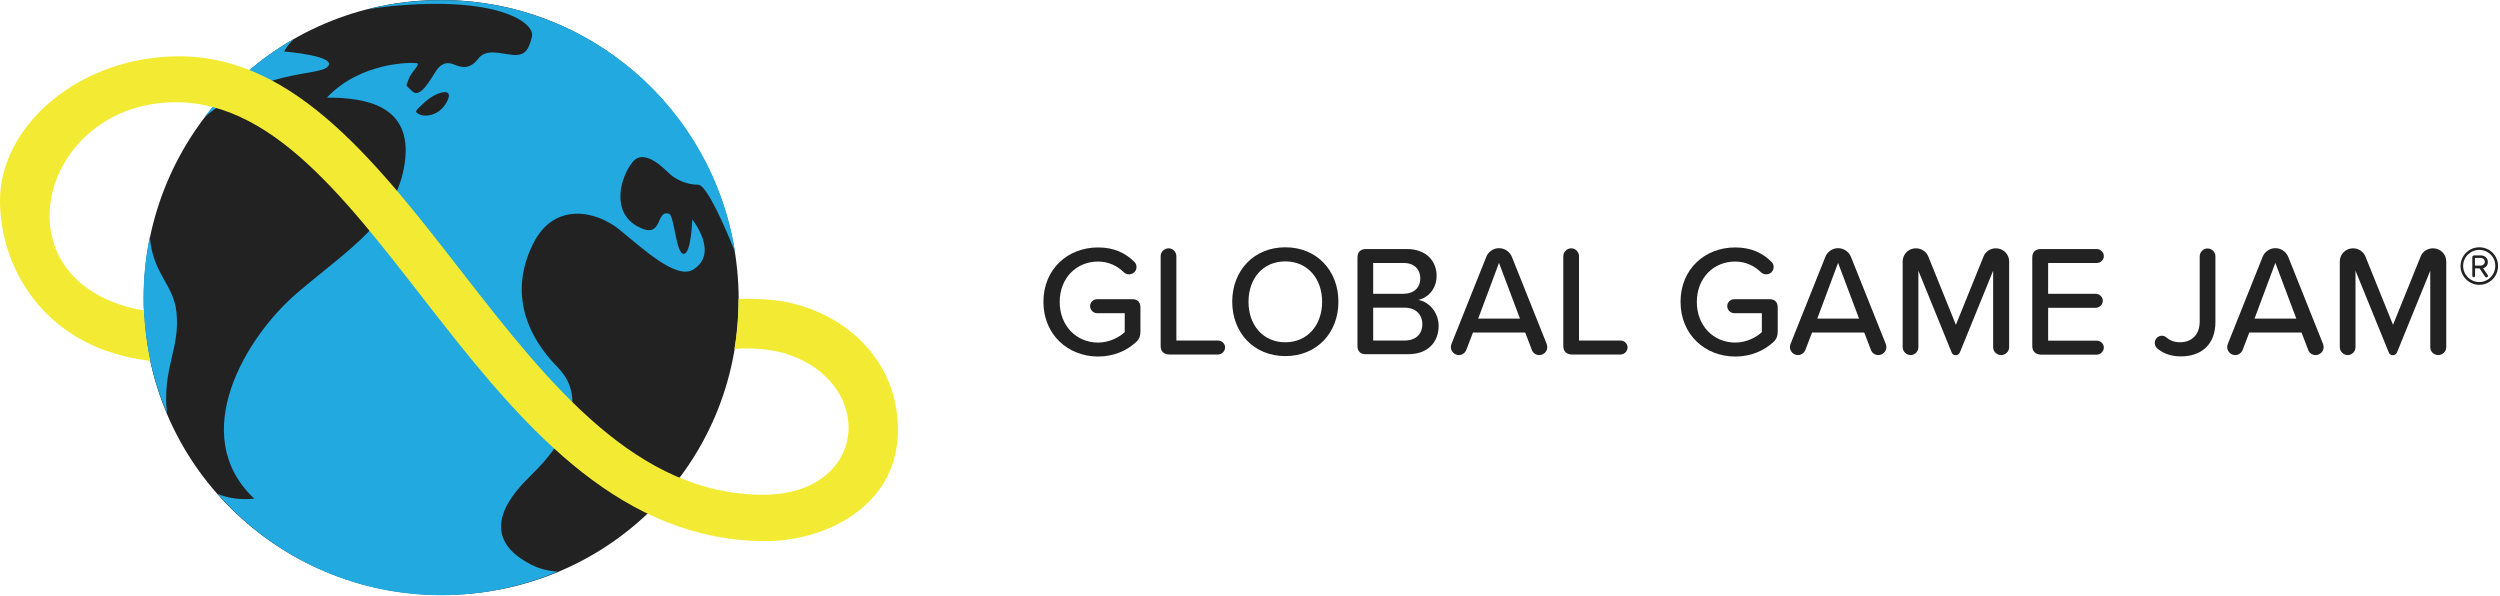
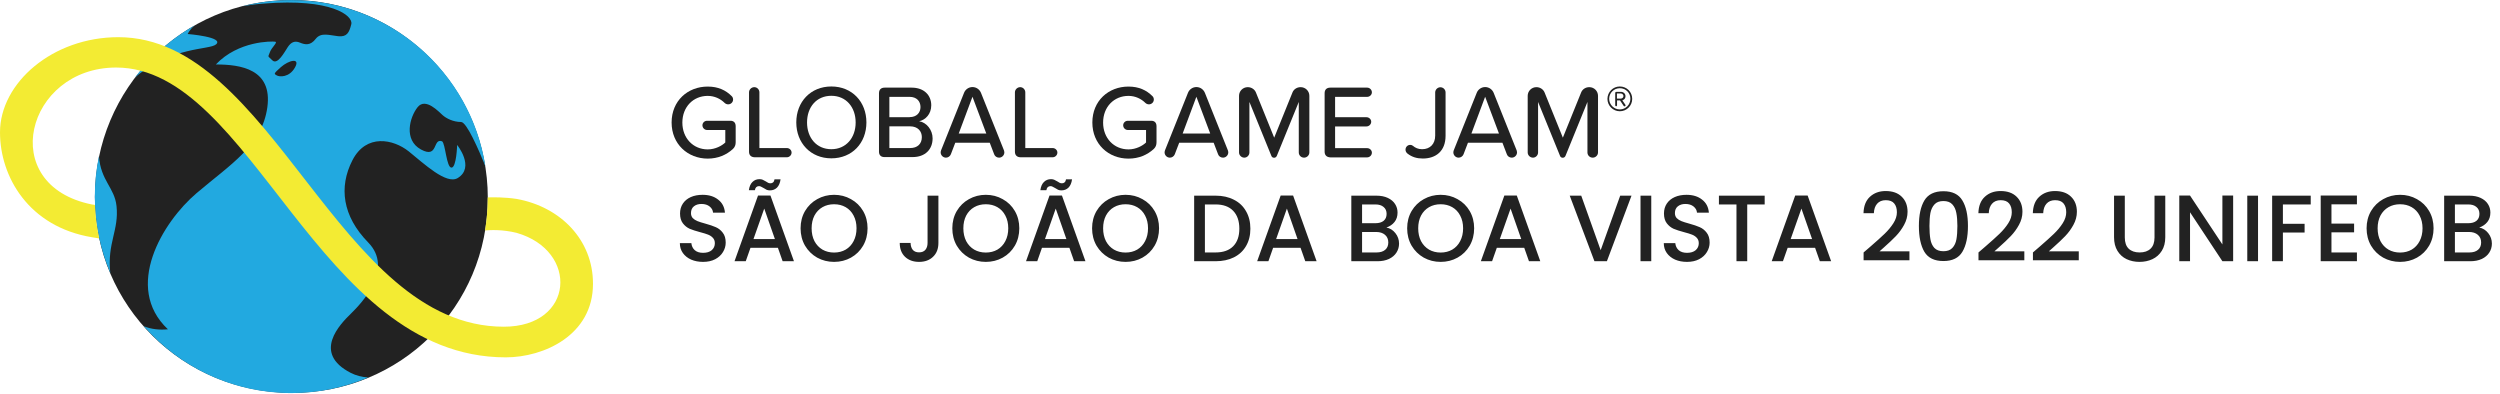
- <svg xmlns="http://www.w3.org/2000/svg" width="210" height="50" viewBox="0 0 210 50" fill="none">
+ <svg xmlns="http://www.w3.org/2000/svg" width="318" height="50" viewBox="0 0 318 50" fill="none">
  <path fill-rule="evenodd" clip-rule="evenodd" d="M62.048 25.183C62.048 39.027 50.965 49.976 37.133 49.976C23.302 49.976 12.072 38.93 12.072 25.085C12.072 11.241 23.216 0 37.048 0C50.88 0 62.048 11.351 62.048 25.183Z" fill="#222222" />
  <path fill-rule="evenodd" clip-rule="evenodd" d="M14.822 26.21C14.577 23.864 12.818 23.008 12.585 19.868C12.243 21.518 12.06 23.241 12.06 24.988C12.06 28.433 12.757 31.72 14.027 34.714C13.612 30.914 15.151 29.301 14.822 26.21Z" fill="#22A9E0" />
  <path fill-rule="evenodd" clip-rule="evenodd" d="M24.743 3.238C21.799 4.912 19.22 7.16 17.168 9.848C21.884 5.865 26.637 6.378 27.48 5.645C28.556 4.704 23.876 4.326 23.876 4.326C23.876 4.326 24.059 3.849 24.743 3.238Z" fill="#22A9E0" />
  <path fill-rule="evenodd" clip-rule="evenodd" d="M44.624 47.434C39.663 44.892 43.267 41.227 44.66 39.87C46.053 38.514 50.11 34.189 46.835 30.841C43.561 27.493 43.072 23.802 44.831 20.381C46.591 16.96 50.049 17.705 51.992 19.257C53.934 20.821 56.769 23.509 58.211 22.654C60.459 21.285 58.15 18.438 58.15 18.438C58.15 18.438 58.065 21.322 57.429 21.322C56.782 21.322 56.659 18.255 56.232 17.974C55.01 17.522 55.779 20.235 53.544 19.013C51.307 17.791 52.114 14.883 53.128 13.624C54.142 12.366 55.841 14.247 56.305 14.65C56.757 15.054 57.649 15.518 58.651 15.518C59.36 15.518 60.899 19.062 61.742 21.151C59.885 9.176 49.536 0.012 37.048 0.012C34.91 0.012 32.832 0.281 30.841 0.794C31.659 0.648 32.576 0.525 33.602 0.452C42.094 -0.232 44.953 1.979 44.685 3.079C44.416 4.179 44.11 4.717 43.023 4.607C41.948 4.497 40.836 4.069 40.164 4.936C39.492 5.816 38.832 5.706 38.16 5.425C37.488 5.144 37.023 5.364 36.608 5.987C36.193 6.61 35.3 8.321 34.641 7.673C33.981 7.026 34.103 7.319 34.311 6.684C34.519 6.036 35.398 5.364 34.995 5.303C34.592 5.242 30.327 5.169 27.456 8.199C30.608 8.199 34.677 8.785 34.005 13.649C33.333 18.512 29.326 20.894 25 24.572C20.674 28.25 15.665 36.535 21.359 41.887C20.271 41.997 19.233 41.874 18.292 41.496C22.874 46.713 29.582 50 37.072 50C40.53 50 43.829 49.291 46.835 48.02C46.041 47.959 45.296 47.776 44.624 47.434ZM37.524 8.578C36.803 9.873 35.545 9.8 35.203 9.592C34.861 9.384 34.739 9.421 35.728 8.541C36.718 7.661 38.245 7.282 37.524 8.578Z" fill="#22A9E0" />
  <path fill-rule="evenodd" clip-rule="evenodd" d="M65.726 25.305C64.211 25.073 62.732 25.086 62.036 25.11C62.036 25.134 62.036 25.159 62.036 25.183C62.036 26.588 61.913 27.969 61.694 29.313C62.378 29.252 63.942 29.179 65.714 29.619C73.668 31.904 73.069 41.557 64.088 41.557C42.974 41.557 34.726 4.729 15.054 4.729C6.684 4.729 0 10.545 0 16.838C0 22.459 3.629 28.849 11.718 30.181L12.622 30.328C12.317 28.947 12.133 27.517 12.072 26.063L11.718 26.014C-0.562 23.57 3.336 8.59 14.773 8.59C32.087 8.59 40.408 45.455 64.333 45.455C69.184 45.455 75.428 42.632 75.428 36.107C75.44 30.535 71.322 26.32 65.726 25.305Z" fill="#F3EB33" />
-   <path d="M95.797 25.831V27.859C95.797 28.214 95.699 28.482 95.442 28.727C94.624 29.472 93.549 29.949 92.229 29.949C89.7 29.936 87.647 28.104 87.647 25.354C87.647 22.593 89.7 20.784 92.241 20.784C93.573 20.784 94.538 21.249 95.284 21.994C95.406 22.104 95.467 22.263 95.467 22.434C95.467 22.776 95.186 23.045 94.844 23.045C94.685 23.045 94.526 22.984 94.404 22.874C93.866 22.336 93.109 21.97 92.241 21.97C90.396 21.97 89.015 23.375 89.015 25.366C89.015 27.346 90.396 28.776 92.241 28.776C93.219 28.776 94.062 28.299 94.477 27.896V26.307H92.156C91.838 26.307 91.569 26.039 91.569 25.709C91.569 25.391 91.838 25.134 92.156 25.134H95.1C95.552 25.122 95.797 25.379 95.797 25.831Z" fill="#222222" />
-   <path d="M97.495 29.069V21.518C97.495 21.163 97.801 20.858 98.167 20.858C98.522 20.858 98.815 21.163 98.815 21.518V28.605H102.31C102.627 28.605 102.908 28.861 102.908 29.179C102.908 29.509 102.627 29.778 102.31 29.778H98.216C97.752 29.765 97.495 29.509 97.495 29.069Z" fill="#222222" />
-   <path d="M107.967 20.772C110.606 20.772 112.427 22.727 112.427 25.342C112.427 27.969 110.606 29.912 107.967 29.912C105.328 29.912 103.507 27.957 103.507 25.342C103.507 22.727 105.328 20.772 107.967 20.772ZM107.967 21.957C106.073 21.957 104.875 23.399 104.875 25.354C104.875 27.285 106.073 28.751 107.967 28.751C109.836 28.751 111.058 27.297 111.058 25.354C111.058 23.399 109.836 21.957 107.967 21.957Z" fill="#222222" />
-   <path d="M114.027 29.069V21.628C114.027 21.175 114.284 20.919 114.748 20.919H118.182C119.758 20.919 120.675 21.884 120.675 23.167C120.675 24.279 119.941 25.024 119.135 25.195C120.076 25.342 120.846 26.295 120.846 27.37C120.846 28.763 119.917 29.753 118.292 29.753H114.748C114.284 29.765 114.027 29.509 114.027 29.069ZM117.925 24.67C118.817 24.67 119.306 24.108 119.306 23.387C119.306 22.654 118.817 22.092 117.925 22.092H115.347V24.682H117.925V24.67ZM117.986 28.605C118.915 28.605 119.477 28.079 119.477 27.212C119.477 26.479 118.976 25.843 117.986 25.843H115.347V28.605H117.986Z" fill="#222222" />
-   <path d="M129.973 29.154C129.973 29.521 129.668 29.826 129.301 29.826C129.008 29.826 128.764 29.643 128.678 29.399L128.116 27.933H123.729L123.167 29.399C123.07 29.643 122.825 29.826 122.544 29.826C122.178 29.826 121.872 29.521 121.872 29.154C121.872 29.069 121.897 28.983 121.921 28.898L124.841 21.591C125 21.163 125.428 20.846 125.917 20.846C126.418 20.846 126.833 21.163 127.004 21.591L129.924 28.898C129.937 28.971 129.973 29.069 129.973 29.154ZM127.676 26.76L125.917 22.08L124.169 26.76H127.676Z" fill="#222222" />
-   <path d="M131.317 29.069V21.518C131.317 21.163 131.623 20.858 131.989 20.858C132.344 20.858 132.637 21.163 132.637 21.518V28.605H136.119C136.437 28.605 136.718 28.861 136.718 29.179C136.718 29.509 136.437 29.778 136.119 29.778H132.026C131.574 29.765 131.317 29.509 131.317 29.069Z" fill="#222222" />
-   <path d="M149.328 25.831V27.859C149.328 28.214 149.23 28.482 148.974 28.727C148.155 29.472 147.08 29.949 145.76 29.949C143.231 29.949 141.166 28.116 141.166 25.354C141.166 22.593 143.219 20.784 145.76 20.784C147.092 20.784 148.057 21.249 148.803 21.994C148.925 22.104 148.986 22.263 148.986 22.434C148.986 22.776 148.705 23.045 148.363 23.045C148.204 23.045 148.045 22.984 147.923 22.874C147.385 22.336 146.628 21.97 145.76 21.97C143.915 21.97 142.534 23.375 142.534 25.366C142.534 27.346 143.915 28.776 145.76 28.776C146.738 28.776 147.581 28.299 147.996 27.896V26.307H145.675C145.357 26.307 145.088 26.039 145.088 25.709C145.088 25.391 145.357 25.134 145.675 25.134H148.619C149.084 25.122 149.328 25.379 149.328 25.831Z" fill="#222222" />
-   <path d="M158.456 29.154C158.456 29.521 158.15 29.826 157.784 29.826C157.49 29.826 157.246 29.643 157.16 29.399L156.598 27.933H152.212L151.65 29.399C151.552 29.643 151.308 29.826 151.027 29.826C150.66 29.826 150.354 29.521 150.354 29.154C150.354 29.069 150.379 28.983 150.403 28.898L153.324 21.591C153.483 21.163 153.91 20.846 154.399 20.846C154.9 20.846 155.315 21.163 155.486 21.591L158.407 28.898C158.431 28.971 158.456 29.069 158.456 29.154ZM156.159 26.76L154.399 22.08L152.652 26.76H156.159Z" fill="#222222" />
-   <path d="M167.424 29.167V22.739L164.638 29.582C164.577 29.741 164.443 29.839 164.284 29.839C164.113 29.839 163.979 29.741 163.93 29.582L161.144 22.739V29.167C161.144 29.521 160.851 29.826 160.496 29.826C160.13 29.826 159.824 29.521 159.824 29.167V21.957C159.824 21.359 160.313 20.858 160.936 20.858C161.4 20.858 161.816 21.139 161.975 21.542L164.296 27.285L166.618 21.542C166.777 21.127 167.192 20.858 167.657 20.858C168.28 20.858 168.768 21.359 168.768 21.957V29.167C168.768 29.521 168.463 29.826 168.096 29.826C167.718 29.826 167.424 29.533 167.424 29.167Z" fill="#222222" />
-   <path d="M170.711 29.069V21.628C170.711 21.175 170.968 20.919 171.432 20.919H176.124C176.442 20.919 176.723 21.188 176.723 21.518C176.723 21.835 176.442 22.092 176.124 22.092H172.043V24.682H176.039C176.356 24.682 176.637 24.939 176.637 25.257C176.637 25.587 176.356 25.855 176.039 25.855H172.043V28.617H176.124C176.442 28.617 176.723 28.873 176.723 29.191C176.723 29.521 176.442 29.79 176.124 29.79H171.432C170.968 29.765 170.711 29.509 170.711 29.069Z" fill="#222222" />
-   <path d="M181 28.812C181 28.47 181.268 28.201 181.598 28.201C181.721 28.201 181.843 28.238 181.928 28.311C182.246 28.58 182.613 28.751 183.114 28.751C184.14 28.751 184.775 28.067 184.775 27.028V21.53C184.775 21.175 185.081 20.87 185.435 20.87C185.802 20.87 186.095 21.175 186.095 21.53V27.041C186.095 29.008 184.849 29.936 183.199 29.936C182.454 29.936 181.818 29.753 181.244 29.301C181.097 29.179 181 29.008 181 28.812Z" fill="#222222" />
-   <path d="M195.186 29.154C195.186 29.521 194.88 29.826 194.514 29.826C194.221 29.826 193.976 29.643 193.891 29.399L193.329 27.933H188.942L188.38 29.399C188.282 29.643 188.038 29.826 187.757 29.826C187.39 29.826 187.085 29.521 187.085 29.154C187.085 29.069 187.109 28.983 187.134 28.898L190.054 21.591C190.213 21.163 190.64 20.846 191.129 20.846C191.63 20.846 192.046 21.163 192.217 21.591L195.137 28.898C195.149 28.971 195.186 29.069 195.186 29.154ZM192.889 26.76L191.129 22.08L189.382 26.76H192.889Z" fill="#222222" />
-   <path d="M204.142 29.167V22.739L201.356 29.582C201.295 29.741 201.161 29.839 201.002 29.839C200.831 29.839 200.697 29.741 200.648 29.582L197.862 22.739V29.167C197.862 29.521 197.569 29.826 197.214 29.826C196.848 29.826 196.542 29.521 196.542 29.167V21.957C196.542 21.359 197.031 20.858 197.654 20.858C198.118 20.858 198.534 21.139 198.693 21.542L201.014 27.285L203.336 21.542C203.495 21.127 203.91 20.858 204.374 20.858C204.998 20.858 205.486 21.359 205.486 21.957V29.167C205.486 29.521 205.181 29.826 204.814 29.826C204.436 29.826 204.142 29.533 204.142 29.167Z" fill="#222222" />
-   <path d="M208.26 20.772C209.14 20.772 209.836 21.469 209.836 22.349C209.836 23.216 209.14 23.925 208.26 23.925C207.393 23.925 206.684 23.216 206.684 22.349C206.696 21.469 207.393 20.772 208.26 20.772ZM208.26 20.992C207.515 20.992 206.904 21.591 206.904 22.336C206.904 23.082 207.515 23.692 208.26 23.692C209.005 23.692 209.604 23.082 209.604 22.336C209.616 21.591 209.018 20.992 208.26 20.992ZM208.285 22.544H207.906V23.167C207.906 23.228 207.857 23.289 207.796 23.289C207.722 23.289 207.674 23.24 207.674 23.167V21.603C207.674 21.518 207.735 21.456 207.82 21.456H208.407C208.712 21.456 208.981 21.676 208.981 22.006C208.981 22.361 208.7 22.507 208.578 22.532L208.969 23.106C208.981 23.131 208.993 23.155 208.993 23.167C208.993 23.24 208.932 23.302 208.859 23.302C208.81 23.302 208.773 23.277 208.749 23.24L208.285 22.544ZM208.394 21.664H207.894V22.312H208.394C208.553 22.312 208.724 22.177 208.724 21.994C208.724 21.799 208.553 21.664 208.394 21.664Z" fill="#222222" />
+   <path d="M93.578 16.059V18.087C93.578 18.441 93.48 18.71 93.223 18.954C92.405 19.7 91.329 20.176 90.01 20.176C87.481 20.164 85.428 18.331 85.428 15.582C85.428 12.821 87.481 11.012 90.022 11.012C91.354 11.012 92.319 11.476 93.065 12.222C93.187 12.332 93.248 12.491 93.248 12.662C93.248 13.004 92.967 13.273 92.625 13.273C92.466 13.273 92.307 13.212 92.185 13.102C91.647 12.564 90.89 12.197 90.022 12.197C88.177 12.197 86.796 13.603 86.796 15.594C86.796 17.574 88.177 19.003 90.022 19.003C91 19.003 91.843 18.527 92.258 18.124V16.535H89.936C89.619 16.535 89.35 16.266 89.35 15.936C89.35 15.619 89.619 15.362 89.936 15.362H92.881C93.333 15.35 93.578 15.607 93.578 16.059Z" fill="#222222" />
+   <path d="M95.276 19.297V11.745C95.276 11.391 95.582 11.086 95.948 11.086C96.303 11.086 96.596 11.391 96.596 11.745V18.832H100.091C100.408 18.832 100.689 19.089 100.689 19.407C100.689 19.737 100.408 20.005 100.091 20.005H95.997C95.533 19.993 95.276 19.737 95.276 19.297Z" fill="#222222" />
+   <path d="M105.748 11C108.387 11 110.208 12.955 110.208 15.57C110.208 18.197 108.387 20.14 105.748 20.14C103.109 20.14 101.288 18.185 101.288 15.57C101.288 12.955 103.109 11 105.748 11ZM105.748 12.185C103.854 12.185 102.656 13.627 102.656 15.582C102.656 17.513 103.854 18.979 105.748 18.979C107.617 18.979 108.839 17.525 108.839 15.582C108.839 13.627 107.617 12.185 105.748 12.185Z" fill="#222222" />
+   <path d="M111.808 19.297V11.855C111.808 11.403 112.065 11.147 112.529 11.147H115.963C117.539 11.147 118.456 12.112 118.456 13.395C118.456 14.507 117.722 15.252 116.916 15.423C117.857 15.57 118.627 16.523 118.627 17.598C118.627 18.991 117.698 19.981 116.073 19.981H112.529C112.065 19.993 111.808 19.736 111.808 19.297ZM115.706 14.898C116.598 14.898 117.087 14.336 117.087 13.615C117.087 12.882 116.598 12.32 115.706 12.32H113.128V14.91H115.706V14.898ZM115.767 18.832C116.696 18.832 117.258 18.307 117.258 17.439C117.258 16.706 116.757 16.071 115.767 16.071H113.128V18.832H115.767Z" fill="#222222" />
+   <path d="M127.754 19.382C127.754 19.749 127.449 20.054 127.082 20.054C126.789 20.054 126.545 19.871 126.459 19.627L125.897 18.16H121.51L120.948 19.627C120.851 19.871 120.606 20.054 120.325 20.054C119.959 20.054 119.653 19.749 119.653 19.382C119.653 19.297 119.678 19.211 119.702 19.126L122.622 11.819C122.781 11.391 123.209 11.073 123.698 11.073C124.199 11.073 124.614 11.391 124.785 11.819L127.705 19.126C127.718 19.199 127.754 19.297 127.754 19.382ZM125.457 16.987L123.698 12.307L121.95 16.987H125.457Z" fill="#222222" />
+   <path d="M129.098 19.297V11.745C129.098 11.391 129.404 11.086 129.77 11.086C130.125 11.086 130.418 11.391 130.418 11.745V18.832H133.9C134.218 18.832 134.499 19.089 134.499 19.407C134.499 19.737 134.218 20.005 133.9 20.005H129.807C129.355 19.993 129.098 19.737 129.098 19.297Z" fill="#222222" />
+   <path d="M147.109 16.059V18.087C147.109 18.441 147.011 18.71 146.755 18.954C145.936 19.7 144.861 20.176 143.541 20.176C141.012 20.176 138.947 18.344 138.947 15.582C138.947 12.821 141 11.012 143.541 11.012C144.873 11.012 145.838 11.476 146.584 12.222C146.706 12.332 146.767 12.491 146.767 12.662C146.767 13.004 146.486 13.273 146.144 13.273C145.985 13.273 145.826 13.212 145.704 13.102C145.166 12.564 144.409 12.197 143.541 12.197C141.696 12.197 140.315 13.603 140.315 15.594C140.315 17.574 141.696 19.003 143.541 19.003C144.519 19.003 145.362 18.527 145.777 18.124V16.535H143.456C143.138 16.535 142.869 16.266 142.869 15.936C142.869 15.619 143.138 15.362 143.456 15.362H146.4C146.865 15.35 147.109 15.607 147.109 16.059Z" fill="#222222" />
+   <path d="M156.237 19.382C156.237 19.749 155.931 20.054 155.565 20.054C155.271 20.054 155.027 19.871 154.941 19.627L154.379 18.16H149.993L149.431 19.627C149.333 19.871 149.089 20.054 148.808 20.054C148.441 20.054 148.135 19.749 148.135 19.382C148.135 19.297 148.16 19.211 148.184 19.126L151.105 11.819C151.264 11.391 151.691 11.073 152.18 11.073C152.681 11.073 153.096 11.391 153.267 11.819L156.188 19.126C156.212 19.199 156.237 19.297 156.237 19.382ZM153.94 16.987L152.18 12.307L150.433 16.987H153.94Z" fill="#222222" />
+   <path d="M165.205 19.395V12.967L162.419 19.81C162.358 19.969 162.224 20.067 162.065 20.067C161.894 20.067 161.76 19.969 161.711 19.81L158.925 12.967V19.395C158.925 19.749 158.632 20.054 158.277 20.054C157.911 20.054 157.605 19.749 157.605 19.395V12.185C157.605 11.586 158.094 11.086 158.717 11.086C159.181 11.086 159.597 11.367 159.756 11.77L162.077 17.513L164.399 11.77C164.558 11.354 164.973 11.086 165.438 11.086C166.061 11.086 166.55 11.586 166.55 12.185V19.395C166.55 19.749 166.244 20.054 165.877 20.054C165.499 20.054 165.205 19.761 165.205 19.395Z" fill="#222222" />
+   <path d="M168.492 19.297V11.855C168.492 11.403 168.749 11.147 169.213 11.147H173.905C174.223 11.147 174.504 11.415 174.504 11.745C174.504 12.063 174.223 12.32 173.905 12.32H169.824V14.91H173.82C174.137 14.91 174.418 15.167 174.418 15.484C174.418 15.814 174.137 16.083 173.82 16.083H169.824V18.845H173.905C174.223 18.845 174.504 19.101 174.504 19.419C174.504 19.749 174.223 20.018 173.905 20.018H169.213C168.749 19.993 168.492 19.736 168.492 19.297Z" fill="#222222" />
+   <path d="M178.781 19.04C178.781 18.698 179.049 18.429 179.379 18.429C179.502 18.429 179.624 18.466 179.709 18.539C180.027 18.808 180.394 18.979 180.895 18.979C181.921 18.979 182.556 18.295 182.556 17.256V11.758C182.556 11.403 182.862 11.098 183.216 11.098C183.583 11.098 183.876 11.403 183.876 11.758V17.268C183.876 19.236 182.63 20.164 180.98 20.164C180.235 20.164 179.599 19.981 179.025 19.529C178.878 19.407 178.781 19.236 178.781 19.04Z" fill="#222222" />
+   <path d="M192.967 19.382C192.967 19.749 192.661 20.054 192.295 20.054C192.002 20.054 191.757 19.871 191.672 19.627L191.11 18.16H186.723L186.161 19.627C186.063 19.871 185.819 20.054 185.538 20.054C185.171 20.054 184.866 19.749 184.866 19.382C184.866 19.297 184.89 19.211 184.915 19.126L187.835 11.819C187.994 11.391 188.421 11.073 188.91 11.073C189.411 11.073 189.827 11.391 189.998 11.819L192.918 19.126C192.93 19.199 192.967 19.297 192.967 19.382ZM190.67 16.987L188.91 12.307L187.163 16.987H190.67Z" fill="#222222" />
+   <path d="M201.923 19.395V12.967L199.137 19.81C199.076 19.969 198.942 20.067 198.783 20.067C198.612 20.067 198.478 19.969 198.429 19.81L195.643 12.967V19.395C195.643 19.749 195.35 20.054 194.995 20.054C194.629 20.054 194.323 19.749 194.323 19.395V12.185C194.323 11.586 194.812 11.086 195.435 11.086C195.899 11.086 196.315 11.367 196.474 11.77L198.795 17.513L201.117 11.77C201.276 11.354 201.691 11.086 202.155 11.086C202.779 11.086 203.267 11.586 203.267 12.185V19.395C203.267 19.749 202.962 20.054 202.595 20.054C202.217 20.054 201.923 19.761 201.923 19.395Z" fill="#222222" />
+   <path d="M206.041 11C206.921 11 207.617 11.697 207.617 12.576C207.617 13.444 206.921 14.152 206.041 14.152C205.174 14.152 204.465 13.444 204.465 12.576C204.477 11.697 205.174 11 206.041 11ZM206.041 11.22C205.296 11.22 204.685 11.819 204.685 12.564C204.685 13.309 205.296 13.92 206.041 13.92C206.786 13.92 207.385 13.309 207.385 12.564C207.397 11.819 206.799 11.22 206.041 11.22ZM206.066 12.772H205.687V13.395C205.687 13.456 205.638 13.517 205.577 13.517C205.503 13.517 205.455 13.468 205.455 13.395V11.831C205.455 11.745 205.516 11.684 205.601 11.684H206.188C206.493 11.684 206.762 11.904 206.762 12.234C206.762 12.588 206.481 12.735 206.359 12.759L206.75 13.334C206.762 13.358 206.774 13.383 206.774 13.395C206.774 13.468 206.713 13.529 206.64 13.529C206.591 13.529 206.554 13.505 206.53 13.468L206.066 12.772ZM206.176 11.892H205.675V12.54H206.176C206.334 12.54 206.505 12.405 206.505 12.222C206.505 12.026 206.334 11.892 206.176 11.892Z" fill="#222222" />
+   <path d="M89.429 33.312C88.869 33.312 88.365 33.216 87.917 33.024C87.469 32.824 87.117 32.544 86.861 32.184C86.605 31.824 86.477 31.404 86.477 30.924H87.941C87.973 31.284 88.113 31.58 88.361 31.812C88.617 32.044 88.973 32.16 89.429 32.16C89.901 32.16 90.269 32.048 90.533 31.824C90.797 31.592 90.929 31.296 90.929 30.936C90.929 30.656 90.845 30.428 90.677 30.252C90.517 30.076 90.313 29.94 90.065 29.844C89.825 29.748 89.489 29.644 89.057 29.532C88.513 29.388 88.069 29.244 87.725 29.1C87.389 28.948 87.101 28.716 86.861 28.404C86.621 28.092 86.501 27.676 86.501 27.156C86.501 26.676 86.621 26.256 86.861 25.896C87.101 25.536 87.437 25.26 87.869 25.068C88.301 24.876 88.801 24.78 89.369 24.78C90.177 24.78 90.837 24.984 91.349 25.392C91.869 25.792 92.157 26.344 92.213 27.048H90.701C90.677 26.744 90.533 26.484 90.269 26.268C90.005 26.052 89.657 25.944 89.225 25.944C88.833 25.944 88.513 26.044 88.265 26.244C88.017 26.444 87.893 26.732 87.893 27.108C87.893 27.364 87.969 27.576 88.121 27.744C88.281 27.904 88.481 28.032 88.721 28.128C88.961 28.224 89.289 28.328 89.705 28.44C90.257 28.592 90.705 28.744 91.049 28.896C91.401 29.048 91.697 29.284 91.937 29.604C92.185 29.916 92.309 30.336 92.309 30.864C92.309 31.288 92.193 31.688 91.961 32.064C91.737 32.44 91.405 32.744 90.965 32.976C90.533 33.2 90.021 33.312 89.429 33.312ZM98.951 31.524H95.459L94.859 33.228H93.431L96.419 24.876H98.003L100.991 33.228H99.551L98.951 31.524ZM98.567 30.408L97.211 26.532L95.843 30.408H98.567ZM95.255 24.192C95.319 23.728 95.471 23.38 95.711 23.148C95.951 22.908 96.251 22.788 96.611 22.788C96.763 22.788 96.895 22.812 97.007 22.86C97.119 22.908 97.255 22.98 97.415 23.076C97.535 23.156 97.635 23.216 97.715 23.256C97.803 23.296 97.899 23.316 98.003 23.316C98.139 23.316 98.251 23.276 98.339 23.196C98.435 23.108 98.495 22.98 98.519 22.812H99.287C99.223 23.276 99.071 23.628 98.831 23.868C98.591 24.1 98.291 24.216 97.931 24.216C97.779 24.216 97.643 24.192 97.523 24.144C97.403 24.088 97.271 24.012 97.127 23.916C96.983 23.828 96.871 23.768 96.791 23.736C96.719 23.696 96.635 23.676 96.539 23.676C96.403 23.676 96.287 23.72 96.191 23.808C96.103 23.896 96.047 24.024 96.023 24.192H95.255ZM106.094 33.312C105.318 33.312 104.602 33.132 103.946 32.772C103.298 32.404 102.782 31.896 102.398 31.248C102.022 30.592 101.834 29.856 101.834 29.04C101.834 28.224 102.022 27.492 102.398 26.844C102.782 26.196 103.298 25.692 103.946 25.332C104.602 24.964 105.318 24.78 106.094 24.78C106.878 24.78 107.594 24.964 108.242 25.332C108.898 25.692 109.414 26.196 109.79 26.844C110.166 27.492 110.354 28.224 110.354 29.04C110.354 29.856 110.166 30.592 109.79 31.248C109.414 31.896 108.898 32.404 108.242 32.772C107.594 33.132 106.878 33.312 106.094 33.312ZM106.094 32.124C106.646 32.124 107.138 32 107.57 31.752C108.002 31.496 108.338 31.136 108.578 30.672C108.826 30.2 108.95 29.656 108.95 29.04C108.95 28.424 108.826 27.884 108.578 27.42C108.338 26.956 108.002 26.6 107.57 26.352C107.138 26.104 106.646 25.98 106.094 25.98C105.542 25.98 105.05 26.104 104.618 26.352C104.186 26.6 103.846 26.956 103.598 27.42C103.358 27.884 103.238 28.424 103.238 29.04C103.238 29.656 103.358 30.2 103.598 30.672C103.846 31.136 104.186 31.496 104.618 31.752C105.05 32 105.542 32.124 106.094 32.124ZM119.366 24.888V30.9C119.366 31.644 119.138 32.232 118.682 32.664C118.234 33.096 117.642 33.312 116.906 33.312C116.17 33.312 115.574 33.096 115.118 32.664C114.67 32.232 114.446 31.644 114.446 30.9H115.826C115.834 31.268 115.926 31.56 116.102 31.776C116.286 31.992 116.554 32.1 116.906 32.1C117.258 32.1 117.526 31.992 117.71 31.776C117.894 31.552 117.986 31.26 117.986 30.9V24.888H119.366ZM125.395 33.312C124.619 33.312 123.903 33.132 123.247 32.772C122.599 32.404 122.083 31.896 121.699 31.248C121.323 30.592 121.135 29.856 121.135 29.04C121.135 28.224 121.323 27.492 121.699 26.844C122.083 26.196 122.599 25.692 123.247 25.332C123.903 24.964 124.619 24.78 125.395 24.78C126.179 24.78 126.895 24.964 127.543 25.332C128.199 25.692 128.715 26.196 129.091 26.844C129.467 27.492 129.655 28.224 129.655 29.04C129.655 29.856 129.467 30.592 129.091 31.248C128.715 31.896 128.199 32.404 127.543 32.772C126.895 33.132 126.179 33.312 125.395 33.312ZM125.395 32.124C125.947 32.124 126.439 32 126.871 31.752C127.303 31.496 127.639 31.136 127.879 30.672C128.127 30.2 128.251 29.656 128.251 29.04C128.251 28.424 128.127 27.884 127.879 27.42C127.639 26.956 127.303 26.6 126.871 26.352C126.439 26.104 125.947 25.98 125.395 25.98C124.843 25.98 124.351 26.104 123.919 26.352C123.487 26.6 123.147 26.956 122.899 27.42C122.659 27.884 122.539 28.424 122.539 29.04C122.539 29.656 122.659 30.2 122.899 30.672C123.147 31.136 123.487 31.496 123.919 31.752C124.351 32 124.843 32.124 125.395 32.124ZM136.029 31.524H132.537L131.937 33.228H130.509L133.497 24.876H135.081L138.069 33.228H136.629L136.029 31.524ZM135.645 30.408L134.289 26.532L132.921 30.408H135.645ZM132.333 24.192C132.397 23.728 132.549 23.38 132.789 23.148C133.029 22.908 133.329 22.788 133.689 22.788C133.841 22.788 133.973 22.812 134.085 22.86C134.197 22.908 134.333 22.98 134.493 23.076C134.613 23.156 134.713 23.216 134.793 23.256C134.881 23.296 134.977 23.316 135.081 23.316C135.217 23.316 135.329 23.276 135.417 23.196C135.513 23.108 135.573 22.98 135.597 22.812H136.365C136.301 23.276 136.149 23.628 135.909 23.868C135.669 24.1 135.369 24.216 135.009 24.216C134.857 24.216 134.721 24.192 134.601 24.144C134.481 24.088 134.349 24.012 134.205 23.916C134.061 23.828 133.949 23.768 133.869 23.736C133.797 23.696 133.713 23.676 133.617 23.676C133.481 23.676 133.365 23.72 133.269 23.808C133.181 23.896 133.125 24.024 133.101 24.192H132.333ZM143.173 33.312C142.397 33.312 141.681 33.132 141.025 32.772C140.377 32.404 139.861 31.896 139.477 31.248C139.101 30.592 138.913 29.856 138.913 29.04C138.913 28.224 139.101 27.492 139.477 26.844C139.861 26.196 140.377 25.692 141.025 25.332C141.681 24.964 142.397 24.78 143.173 24.78C143.957 24.78 144.673 24.964 145.321 25.332C145.977 25.692 146.493 26.196 146.869 26.844C147.245 27.492 147.433 28.224 147.433 29.04C147.433 29.856 147.245 30.592 146.869 31.248C146.493 31.896 145.977 32.404 145.321 32.772C144.673 33.132 143.957 33.312 143.173 33.312ZM143.173 32.124C143.725 32.124 144.217 32 144.649 31.752C145.081 31.496 145.417 31.136 145.657 30.672C145.905 30.2 146.029 29.656 146.029 29.04C146.029 28.424 145.905 27.884 145.657 27.42C145.417 26.956 145.081 26.6 144.649 26.352C144.217 26.104 143.725 25.98 143.173 25.98C142.621 25.98 142.129 26.104 141.697 26.352C141.265 26.6 140.925 26.956 140.677 27.42C140.437 27.884 140.317 28.424 140.317 29.04C140.317 29.656 140.437 30.2 140.677 30.672C140.925 31.136 141.265 31.496 141.697 31.752C142.129 32 142.621 32.124 143.173 32.124ZM154.62 24.888C155.508 24.888 156.284 25.06 156.948 25.404C157.62 25.74 158.136 26.228 158.496 26.868C158.864 27.5 159.048 28.24 159.048 29.088C159.048 29.936 158.864 30.672 158.496 31.296C158.136 31.92 157.62 32.4 156.948 32.736C156.284 33.064 155.508 33.228 154.62 33.228H151.896V24.888H154.62ZM154.62 32.112C155.596 32.112 156.344 31.848 156.864 31.32C157.384 30.792 157.644 30.048 157.644 29.088C157.644 28.12 157.384 27.364 156.864 26.82C156.344 26.276 155.596 26.004 154.62 26.004H153.264V32.112H154.62ZM165.432 31.524H161.94L161.34 33.228H159.912L162.9 24.876H164.484L167.472 33.228H166.032L165.432 31.524ZM165.048 30.408L163.692 26.532L162.324 30.408H165.048ZM176.352 28.944C176.8 29.024 177.18 29.26 177.492 29.652C177.804 30.044 177.96 30.488 177.96 30.984C177.96 31.408 177.848 31.792 177.624 32.136C177.408 32.472 177.092 32.74 176.676 32.94C176.26 33.132 175.776 33.228 175.224 33.228H171.888V24.888H175.068C175.636 24.888 176.124 24.984 176.532 25.176C176.94 25.368 177.248 25.628 177.456 25.956C177.664 26.276 177.768 26.636 177.768 27.036C177.768 27.516 177.64 27.916 177.384 28.236C177.128 28.556 176.784 28.792 176.352 28.944ZM173.256 28.392H174.948C175.396 28.392 175.744 28.292 175.992 28.092C176.248 27.884 176.376 27.588 176.376 27.204C176.376 26.828 176.248 26.536 175.992 26.328C175.744 26.112 175.396 26.004 174.948 26.004H173.256V28.392ZM175.104 32.112C175.568 32.112 175.932 32 176.196 31.776C176.46 31.552 176.592 31.24 176.592 30.84C176.592 30.432 176.452 30.108 176.172 29.868C175.892 29.628 175.52 29.508 175.056 29.508H173.256V32.112H175.104ZM183.251 33.312C182.475 33.312 181.759 33.132 181.103 32.772C180.455 32.404 179.939 31.896 179.555 31.248C179.179 30.592 178.991 29.856 178.991 29.04C178.991 28.224 179.179 27.492 179.555 26.844C179.939 26.196 180.455 25.692 181.103 25.332C181.759 24.964 182.475 24.78 183.251 24.78C184.035 24.78 184.751 24.964 185.399 25.332C186.055 25.692 186.571 26.196 186.947 26.844C187.323 27.492 187.511 28.224 187.511 29.04C187.511 29.856 187.323 30.592 186.947 31.248C186.571 31.896 186.055 32.404 185.399 32.772C184.751 33.132 184.035 33.312 183.251 33.312ZM183.251 32.124C183.803 32.124 184.295 32 184.727 31.752C185.159 31.496 185.495 31.136 185.735 30.672C185.983 30.2 186.107 29.656 186.107 29.04C186.107 28.424 185.983 27.884 185.735 27.42C185.495 26.956 185.159 26.6 184.727 26.352C184.295 26.104 183.803 25.98 183.251 25.98C182.699 25.98 182.207 26.104 181.775 26.352C181.343 26.6 181.003 26.956 180.755 27.42C180.515 27.884 180.395 28.424 180.395 29.04C180.395 29.656 180.515 30.2 180.755 30.672C181.003 31.136 181.343 31.496 181.775 31.752C182.207 32 182.699 32.124 183.251 32.124ZM193.885 31.524H190.393L189.793 33.228H188.365L191.353 24.876H192.937L195.925 33.228H194.485L193.885 31.524ZM193.501 30.408L192.145 26.532L190.777 30.408H193.501ZM207.529 24.888L204.397 33.228H202.813L199.669 24.888H201.133L203.605 31.824L206.089 24.888H207.529ZM210.041 24.888V33.228H208.673V24.888H210.041ZM214.585 33.312C214.025 33.312 213.521 33.216 213.073 33.024C212.625 32.824 212.273 32.544 212.017 32.184C211.761 31.824 211.633 31.404 211.633 30.924H213.097C213.129 31.284 213.269 31.58 213.517 31.812C213.773 32.044 214.129 32.16 214.585 32.16C215.057 32.16 215.425 32.048 215.689 31.824C215.953 31.592 216.085 31.296 216.085 30.936C216.085 30.656 216.001 30.428 215.833 30.252C215.673 30.076 215.469 29.94 215.221 29.844C214.981 29.748 214.645 29.644 214.213 29.532C213.669 29.388 213.225 29.244 212.881 29.1C212.545 28.948 212.257 28.716 212.017 28.404C211.777 28.092 211.657 27.676 211.657 27.156C211.657 26.676 211.777 26.256 212.017 25.896C212.257 25.536 212.593 25.26 213.025 25.068C213.457 24.876 213.957 24.78 214.525 24.78C215.333 24.78 215.993 24.984 216.505 25.392C217.025 25.792 217.313 26.344 217.369 27.048H215.857C215.833 26.744 215.689 26.484 215.425 26.268C215.161 26.052 214.813 25.944 214.381 25.944C213.989 25.944 213.669 26.044 213.421 26.244C213.173 26.444 213.049 26.732 213.049 27.108C213.049 27.364 213.125 27.576 213.277 27.744C213.437 27.904 213.637 28.032 213.877 28.128C214.117 28.224 214.445 28.328 214.861 28.44C215.413 28.592 215.861 28.744 216.205 28.896C216.557 29.048 216.853 29.284 217.093 29.604C217.341 29.916 217.465 30.336 217.465 30.864C217.465 31.288 217.349 31.688 217.117 32.064C216.893 32.44 216.561 32.744 216.121 32.976C215.689 33.2 215.177 33.312 214.585 33.312ZM224.467 24.888V26.004H222.247V33.228H220.879V26.004H218.647V24.888H224.467ZM230.881 31.524H227.389L226.789 33.228H225.361L228.349 24.876H229.933L232.921 33.228H231.481L230.881 31.524ZM230.497 30.408L229.141 26.532L227.773 30.408H230.497ZM237.913 31.368C238.681 30.704 239.285 30.16 239.725 29.736C240.173 29.304 240.545 28.856 240.841 28.392C241.137 27.928 241.285 27.464 241.285 27C241.285 26.52 241.169 26.144 240.937 25.872C240.713 25.6 240.357 25.464 239.869 25.464C239.397 25.464 239.029 25.616 238.765 25.92C238.509 26.216 238.373 26.616 238.357 27.12H237.037C237.061 26.208 237.333 25.512 237.853 25.032C238.381 24.544 239.049 24.3 239.857 24.3C240.729 24.3 241.409 24.54 241.897 25.02C242.393 25.5 242.641 26.14 242.641 26.94C242.641 27.516 242.493 28.072 242.197 28.608C241.909 29.136 241.561 29.612 241.153 30.036C240.753 30.452 240.241 30.936 239.617 31.488L239.077 31.968H242.881V33.108H237.049V32.112L237.913 31.368ZM244.083 28.74C244.083 27.356 244.315 26.276 244.779 25.5C245.251 24.716 246.059 24.324 247.203 24.324C248.347 24.324 249.151 24.716 249.615 25.5C250.087 26.276 250.323 27.356 250.323 28.74C250.323 30.14 250.087 31.236 249.615 32.028C249.151 32.812 248.347 33.204 247.203 33.204C246.059 33.204 245.251 32.812 244.779 32.028C244.315 31.236 244.083 30.14 244.083 28.74ZM248.979 28.74C248.979 28.092 248.935 27.544 248.847 27.096C248.767 26.648 248.599 26.284 248.343 26.004C248.087 25.716 247.707 25.572 247.203 25.572C246.699 25.572 246.319 25.716 246.063 26.004C245.807 26.284 245.635 26.648 245.547 27.096C245.467 27.544 245.427 28.092 245.427 28.74C245.427 29.412 245.467 29.976 245.547 30.432C245.627 30.888 245.795 31.256 246.051 31.536C246.315 31.816 246.699 31.956 247.203 31.956C247.707 31.956 248.087 31.816 248.343 31.536C248.607 31.256 248.779 30.888 248.859 30.432C248.939 29.976 248.979 29.412 248.979 28.74ZM252.527 31.368C253.295 30.704 253.899 30.16 254.339 29.736C254.787 29.304 255.159 28.856 255.455 28.392C255.751 27.928 255.899 27.464 255.899 27C255.899 26.52 255.783 26.144 255.551 25.872C255.327 25.6 254.971 25.464 254.483 25.464C254.011 25.464 253.643 25.616 253.379 25.92C253.123 26.216 252.987 26.616 252.971 27.12H251.651C251.675 26.208 251.947 25.512 252.467 25.032C252.995 24.544 253.663 24.3 254.471 24.3C255.343 24.3 256.023 24.54 256.511 25.02C257.007 25.5 257.255 26.14 257.255 26.94C257.255 27.516 257.107 28.072 256.811 28.608C256.523 29.136 256.175 29.612 255.767 30.036C255.367 30.452 254.855 30.936 254.231 31.488L253.691 31.968H257.495V33.108H251.663V32.112L252.527 31.368ZM259.452 31.368C260.22 30.704 260.824 30.16 261.264 29.736C261.712 29.304 262.084 28.856 262.38 28.392C262.676 27.928 262.824 27.464 262.824 27C262.824 26.52 262.708 26.144 262.476 25.872C262.252 25.6 261.896 25.464 261.408 25.464C260.936 25.464 260.568 25.616 260.304 25.92C260.048 26.216 259.912 26.616 259.896 27.12H258.576C258.6 26.208 258.872 25.512 259.392 25.032C259.92 24.544 260.588 24.3 261.396 24.3C262.268 24.3 262.948 24.54 263.436 25.02C263.932 25.5 264.18 26.14 264.18 26.94C264.18 27.516 264.032 28.072 263.736 28.608C263.448 29.136 263.1 29.612 262.692 30.036C262.292 30.452 261.78 30.936 261.156 31.488L260.616 31.968H264.42V33.108H258.588V32.112L259.452 31.368ZM270.275 24.888V30.204C270.275 30.836 270.439 31.312 270.767 31.632C271.103 31.952 271.567 32.112 272.159 32.112C272.759 32.112 273.223 31.952 273.551 31.632C273.887 31.312 274.055 30.836 274.055 30.204V24.888H275.423V30.18C275.423 30.86 275.275 31.436 274.979 31.908C274.683 32.38 274.287 32.732 273.791 32.964C273.295 33.196 272.747 33.312 272.147 33.312C271.547 33.312 270.999 33.196 270.503 32.964C270.015 32.732 269.627 32.38 269.339 31.908C269.051 31.436 268.907 30.86 268.907 30.18V24.888H270.275ZM284.056 33.228H282.688L278.572 27V33.228H277.204V24.876H278.572L282.688 31.092V24.876H284.056V33.228ZM287.221 24.888V33.228H285.853V24.888H287.221ZM293.925 24.888V26.004H290.385V28.464H293.145V29.58H290.385V33.228H289.017V24.888H293.925ZM296.561 25.992V28.44H299.441V29.556H296.561V32.112H299.801V33.228H295.193V24.876H299.801V25.992H296.561ZM305.29 33.312C304.514 33.312 303.798 33.132 303.142 32.772C302.494 32.404 301.978 31.896 301.594 31.248C301.218 30.592 301.03 29.856 301.03 29.04C301.03 28.224 301.218 27.492 301.594 26.844C301.978 26.196 302.494 25.692 303.142 25.332C303.798 24.964 304.514 24.78 305.29 24.78C306.074 24.78 306.79 24.964 307.438 25.332C308.094 25.692 308.61 26.196 308.986 26.844C309.362 27.492 309.55 28.224 309.55 29.04C309.55 29.856 309.362 30.592 308.986 31.248C308.61 31.896 308.094 32.404 307.438 32.772C306.79 33.132 306.074 33.312 305.29 33.312ZM305.29 32.124C305.842 32.124 306.334 32 306.766 31.752C307.198 31.496 307.534 31.136 307.774 30.672C308.022 30.2 308.146 29.656 308.146 29.04C308.146 28.424 308.022 27.884 307.774 27.42C307.534 26.956 307.198 26.6 306.766 26.352C306.334 26.104 305.842 25.98 305.29 25.98C304.738 25.98 304.246 26.104 303.814 26.352C303.382 26.6 303.042 26.956 302.794 27.42C302.554 27.884 302.434 28.424 302.434 29.04C302.434 29.656 302.554 30.2 302.794 30.672C303.042 31.136 303.382 31.496 303.814 31.752C304.246 32 304.738 32.124 305.29 32.124ZM315.36 28.944C315.808 29.024 316.188 29.26 316.5 29.652C316.812 30.044 316.968 30.488 316.968 30.984C316.968 31.408 316.856 31.792 316.632 32.136C316.416 32.472 316.1 32.74 315.684 32.94C315.268 33.132 314.784 33.228 314.232 33.228H310.896V24.888H314.076C314.644 24.888 315.132 24.984 315.54 25.176C315.948 25.368 316.256 25.628 316.464 25.956C316.672 26.276 316.776 26.636 316.776 27.036C316.776 27.516 316.648 27.916 316.392 28.236C316.136 28.556 315.792 28.792 315.36 28.944ZM312.264 28.392H313.956C314.404 28.392 314.752 28.292 315 28.092C315.256 27.884 315.384 27.588 315.384 27.204C315.384 26.828 315.256 26.536 315 26.328C314.752 26.112 314.404 26.004 313.956 26.004H312.264V28.392ZM314.112 32.112C314.576 32.112 314.94 32 315.204 31.776C315.468 31.552 315.6 31.24 315.6 30.84C315.6 30.432 315.46 30.108 315.18 29.868C314.9 29.628 314.528 29.508 314.064 29.508H312.264V32.112H314.112Z" fill="#222222" />
</svg>
